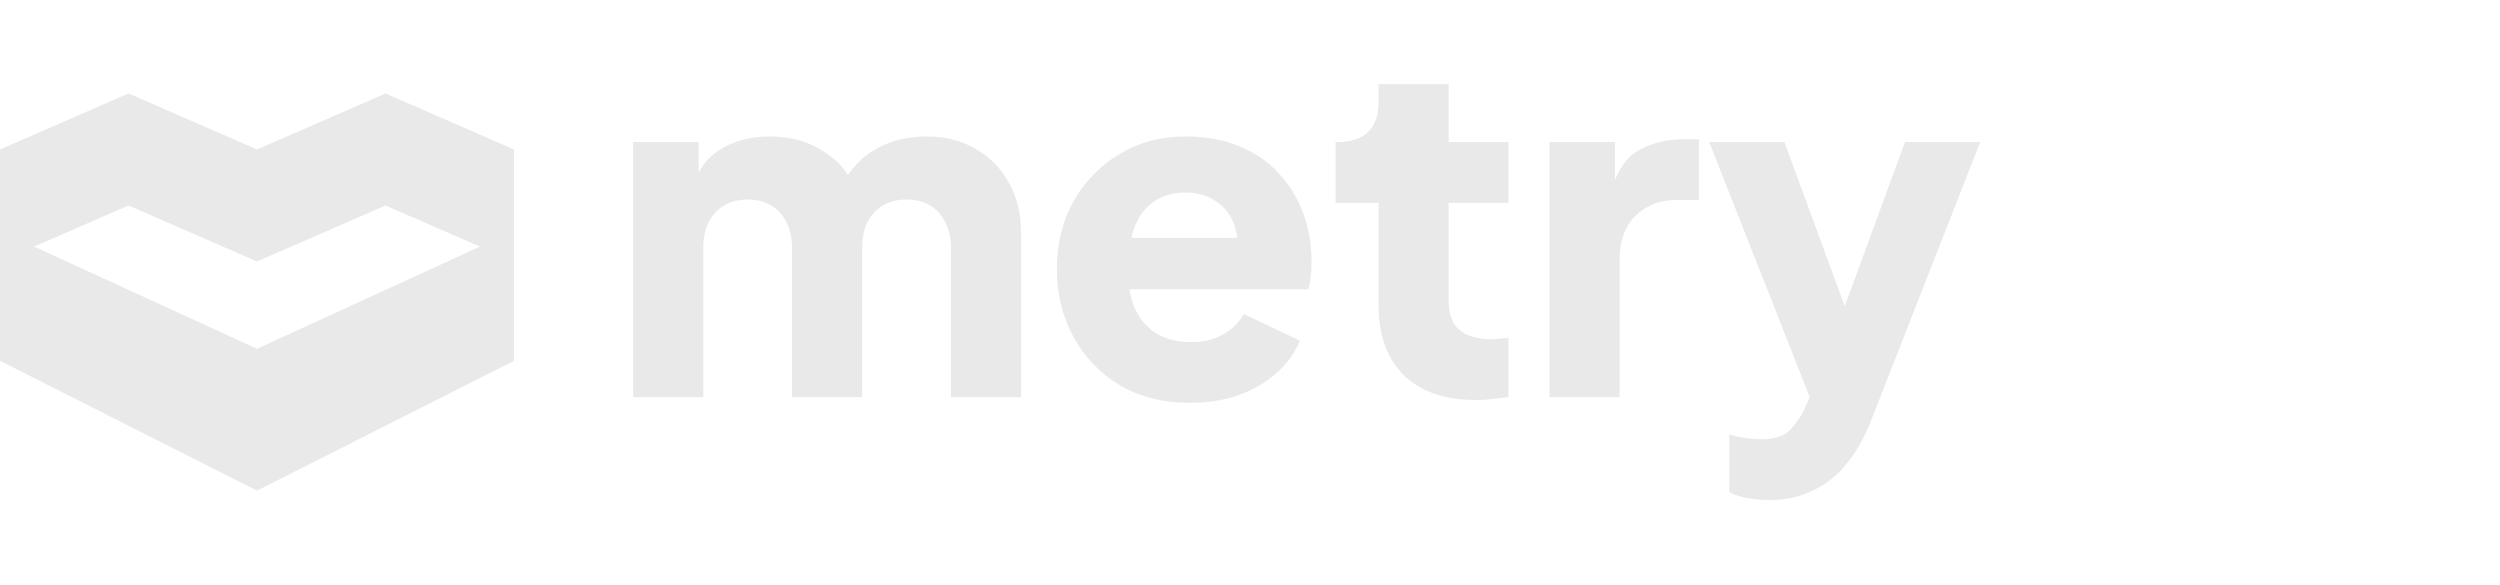
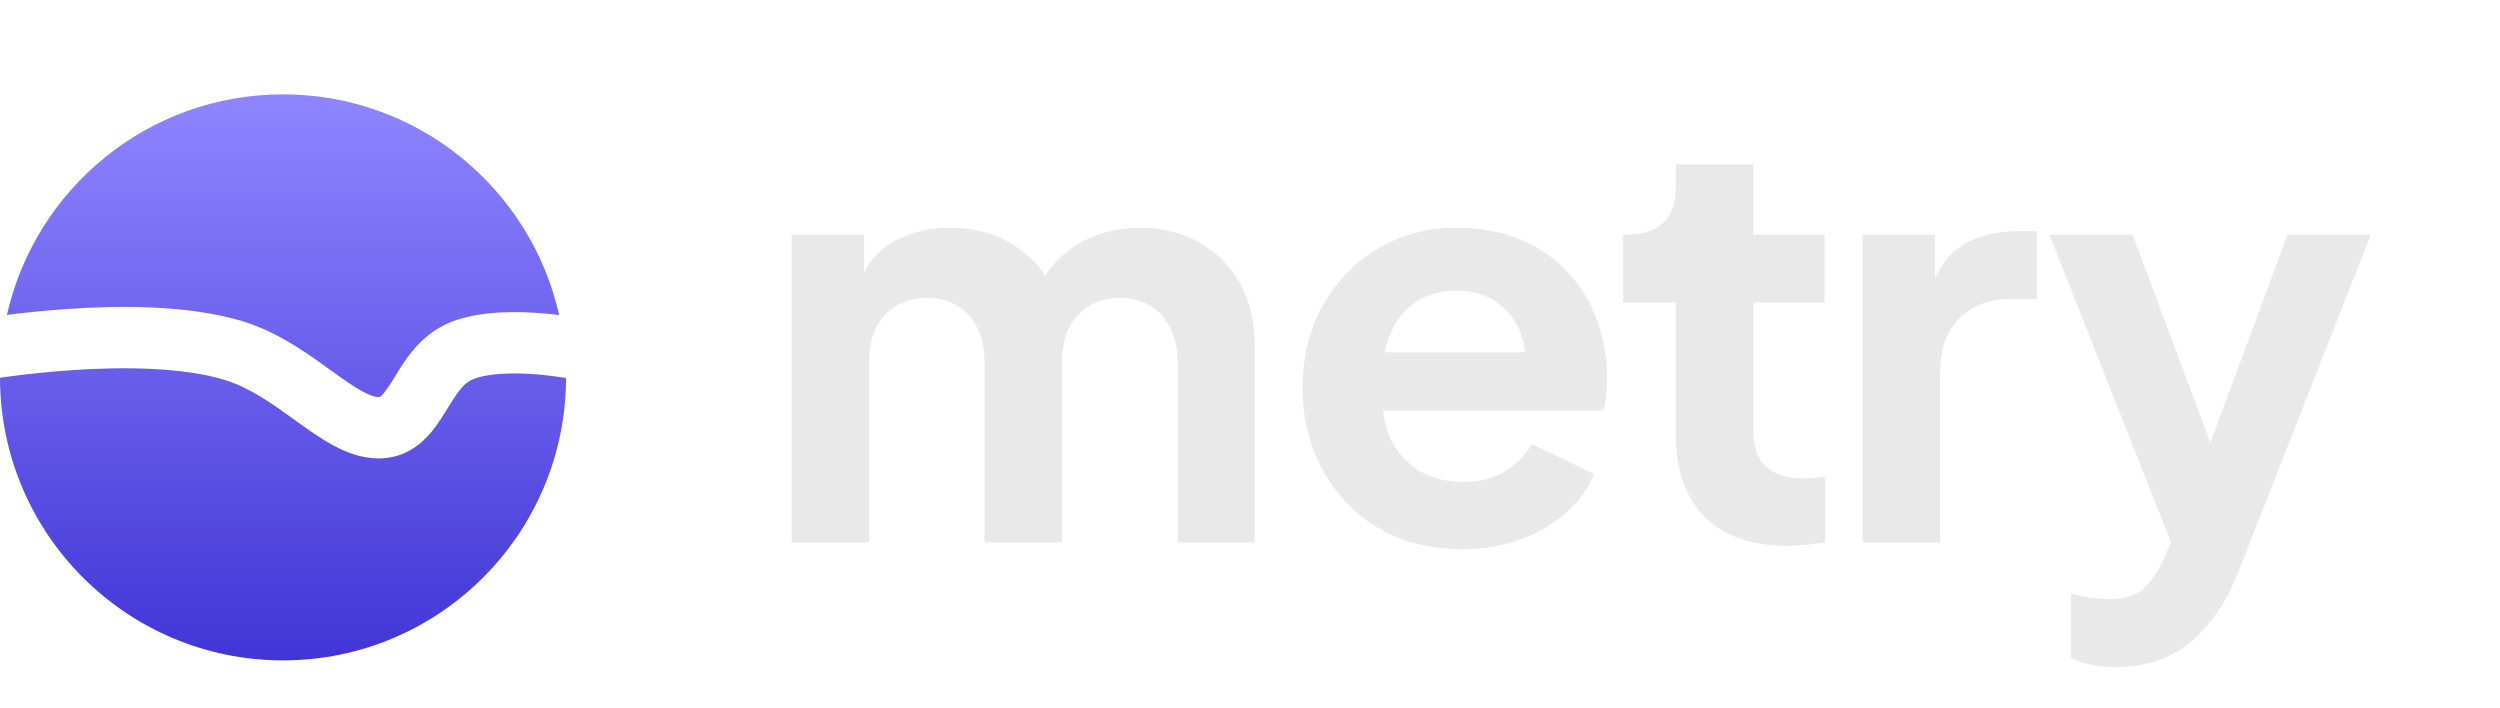
- <svg xmlns="http://www.w3.org/2000/svg" width="107" height="25" viewBox="0 0 107 25" fill="none">
-   <path d="M22 6.398V11.192L16.5 8.794L11 11.192L5.5 8.794L0 11.192V6.398L5.5 4L11 6.398L16.5 4L22 6.398Z" fill="#E9E9E9" />
-   <path d="M22 9.885V15.442L11 21L0 15.442V9.885L11 14.929L22 9.885Z" fill="#E9E9E9" />
-   <path d="M27.1 17V6.08H29.9V8.74L29.6 8.3C29.76 7.46 30.147 6.84 30.76 6.44C31.373 6.04 32.107 5.84 32.96 5.84C33.867 5.84 34.66 6.073 35.34 6.54C36.033 6.993 36.467 7.607 36.64 8.38L35.78 8.46C36.14 7.567 36.653 6.907 37.32 6.48C37.987 6.053 38.767 5.84 39.66 5.84C40.447 5.84 41.14 6.013 41.74 6.36C42.353 6.707 42.833 7.193 43.18 7.82C43.527 8.433 43.7 9.153 43.7 9.98V17H40.7V10.62C40.7 10.193 40.62 9.827 40.46 9.52C40.313 9.213 40.1 8.973 39.82 8.8C39.54 8.627 39.2 8.54 38.8 8.54C38.413 8.54 38.073 8.627 37.78 8.8C37.5 8.973 37.28 9.213 37.12 9.52C36.973 9.827 36.9 10.193 36.9 10.62V17H33.9V10.62C33.9 10.193 33.82 9.827 33.66 9.52C33.513 9.213 33.3 8.973 33.02 8.8C32.74 8.627 32.4 8.54 32 8.54C31.613 8.54 31.273 8.627 30.98 8.8C30.7 8.973 30.48 9.213 30.32 9.52C30.173 9.827 30.1 10.193 30.1 10.62V17H27.1ZM50.934 17.24C49.774 17.24 48.768 16.987 47.914 16.48C47.061 15.96 46.401 15.267 45.934 14.4C45.468 13.533 45.234 12.573 45.234 11.52C45.234 10.427 45.474 9.453 45.954 8.6C46.448 7.747 47.108 7.073 47.934 6.58C48.761 6.087 49.694 5.84 50.734 5.84C51.601 5.84 52.368 5.98 53.034 6.26C53.701 6.527 54.261 6.907 54.714 7.4C55.181 7.893 55.534 8.467 55.774 9.12C56.014 9.76 56.134 10.46 56.134 11.22C56.134 11.433 56.121 11.647 56.094 11.86C56.081 12.06 56.048 12.233 55.994 12.38H47.814V10.18H54.294L52.874 11.22C53.008 10.647 53.001 10.14 52.854 9.7C52.708 9.247 52.448 8.893 52.074 8.64C51.714 8.373 51.268 8.24 50.734 8.24C50.214 8.24 49.768 8.367 49.394 8.62C49.021 8.873 48.741 9.247 48.554 9.74C48.368 10.233 48.294 10.833 48.334 11.54C48.281 12.153 48.354 12.693 48.554 13.16C48.754 13.627 49.061 13.993 49.474 14.26C49.888 14.513 50.388 14.64 50.974 14.64C51.508 14.64 51.961 14.533 52.334 14.32C52.721 14.107 53.021 13.813 53.234 13.44L55.634 14.58C55.421 15.113 55.081 15.58 54.614 15.98C54.161 16.38 53.621 16.693 52.994 16.92C52.368 17.133 51.681 17.24 50.934 17.24ZM63.161 17.12C61.841 17.12 60.814 16.767 60.081 16.06C59.361 15.34 59.001 14.34 59.001 13.06V8.68H57.161V6.08H57.261C57.821 6.08 58.247 5.94 58.541 5.66C58.847 5.38 59.001 4.96 59.001 4.4V3.6H62.001V6.08H64.561V8.68H62.001V12.86C62.001 13.233 62.067 13.547 62.201 13.8C62.334 14.04 62.541 14.22 62.821 14.34C63.101 14.46 63.447 14.52 63.861 14.52C63.954 14.52 64.061 14.513 64.181 14.5C64.301 14.487 64.427 14.473 64.561 14.46V17C64.361 17.027 64.134 17.053 63.881 17.08C63.627 17.107 63.387 17.12 63.161 17.12ZM66.319 17V6.08H69.119V8.7L68.919 8.32C69.159 7.4 69.552 6.78 70.099 6.46C70.659 6.127 71.319 5.96 72.079 5.96H72.719V8.56H71.779C71.045 8.56 70.452 8.787 69.999 9.24C69.545 9.68 69.319 10.307 69.319 11.12V17H66.319ZM75.734 21.4C75.414 21.4 75.1 21.373 74.794 21.32C74.5 21.267 74.24 21.18 74.014 21.06V18.6C74.2 18.653 74.42 18.7 74.674 18.74C74.927 18.78 75.16 18.8 75.374 18.8C75.96 18.8 76.38 18.66 76.634 18.38C76.887 18.113 77.094 17.807 77.254 17.46L77.994 15.76L77.954 18.26L73.154 6.08H76.374L79.554 14.74H78.354L81.534 6.08H84.754L80.074 18.02C79.78 18.767 79.42 19.393 78.994 19.9C78.567 20.407 78.08 20.78 77.534 21.02C77 21.273 76.4 21.4 75.734 21.4Z" fill="#E9E9E9" />
+ <svg xmlns="http://www.w3.org/2000/svg" width="106" height="30" viewBox="0 0 106 30" fill="none">
+   <path d="M3 15.697C5.204 15.545 7.734 15.564 9.52 16.107C10.593 16.433 11.531 17.109 12.564 17.854C13.05 18.204 13.587 18.589 14.122 18.879C14.658 19.17 15.314 19.436 16.049 19.436C17.716 19.436 18.503 18.076 18.891 17.447C19.407 16.609 19.655 16.238 20.075 16.073C20.719 15.82 21.772 15.79 22.828 15.88C23.279 15.919 23.689 15.976 24 16.026C23.986 22.642 18.619 28 12 28C5.378 28 0.009 22.636 1.05053e-06 16.017C0.086 16.004 0.179 15.991 0.276 15.977C0.964 15.884 1.921 15.772 3 15.697Z" fill="url(#paint0_linear_285_169)" />
+   <path d="M12 4C17.72 4 22.505 8.002 23.708 13.359C23.502 13.333 23.281 13.309 23.05 13.289C21.948 13.194 20.371 13.164 19.126 13.652C17.741 14.195 17.061 15.46 16.678 16.082C16.167 16.91 16.079 16.835 16.049 16.835C15.935 16.835 15.727 16.791 15.362 16.593C14.997 16.395 14.595 16.112 14.085 15.744C13.126 15.053 11.836 14.093 10.276 13.618C8.006 12.928 5.069 12.947 2.82 13.103C1.853 13.17 0.98 13.265 0.293 13.353C1.499 7.999 6.282 4 12 4Z" fill="url(#paint1_linear_285_169)" />
+   <path d="M33.563 23V9.944H36.635V12.992L36.299 12.512C36.523 11.536 36.995 10.816 37.715 10.352C38.451 9.888 39.315 9.656 40.307 9.656C41.379 9.656 42.323 9.936 43.139 10.496C43.955 11.04 44.483 11.776 44.723 12.704L43.763 12.776C44.179 11.72 44.787 10.936 45.587 10.424C46.387 9.912 47.315 9.656 48.371 9.656C49.299 9.656 50.123 9.864 50.843 10.28C51.579 10.696 52.155 11.272 52.571 12.008C52.987 12.744 53.195 13.608 53.195 14.6V23H49.931V15.344C49.931 14.784 49.827 14.304 49.619 13.904C49.427 13.504 49.147 13.192 48.779 12.968C48.411 12.744 47.979 12.632 47.483 12.632C46.987 12.632 46.555 12.744 46.187 12.968C45.819 13.192 45.531 13.504 45.323 13.904C45.131 14.304 45.035 14.784 45.035 15.344V23H41.747V15.344C41.747 14.784 41.643 14.304 41.435 13.904C41.243 13.504 40.963 13.192 40.595 12.968C40.227 12.744 39.795 12.632 39.299 12.632C38.803 12.632 38.371 12.744 38.003 12.968C37.635 13.192 37.347 13.504 37.139 13.904C36.947 14.304 36.851 14.784 36.851 15.344V23H33.563ZM61.998 23.288C60.638 23.288 59.446 22.984 58.422 22.376C57.414 21.768 56.63 20.944 56.07 19.904C55.51 18.864 55.23 17.712 55.23 16.448C55.23 15.136 55.518 13.968 56.094 12.944C56.67 11.92 57.446 11.12 58.422 10.544C59.414 9.952 60.526 9.656 61.758 9.656C62.782 9.656 63.686 9.824 64.47 10.16C65.254 10.48 65.918 10.936 66.462 11.528C67.006 12.12 67.422 12.8 67.71 13.568C67.998 14.336 68.142 15.16 68.142 16.04C68.142 16.28 68.126 16.52 68.094 16.76C68.078 17 68.038 17.216 67.974 17.408H57.99V14.936H66.126L64.566 16.088C64.726 15.368 64.702 14.728 64.494 14.168C64.286 13.592 63.942 13.144 63.462 12.824C62.998 12.488 62.43 12.32 61.758 12.32C61.102 12.32 60.526 12.48 60.03 12.8C59.55 13.12 59.182 13.592 58.926 14.216C58.67 14.84 58.574 15.592 58.638 16.472C58.574 17.256 58.67 17.944 58.926 18.536C59.198 19.128 59.598 19.592 60.126 19.928C60.67 20.264 61.302 20.432 62.022 20.432C62.726 20.432 63.318 20.288 63.798 20C64.294 19.696 64.678 19.304 64.95 18.824L67.59 20.096C67.334 20.72 66.934 21.272 66.39 21.752C65.846 22.232 65.198 22.608 64.446 22.88C63.694 23.152 62.878 23.288 61.998 23.288ZM75.805 23.144C74.285 23.144 73.109 22.736 72.277 21.92C71.461 21.088 71.053 19.928 71.053 18.44V12.824H68.821V9.944H69.013C69.669 9.944 70.173 9.776 70.525 9.44C70.877 9.088 71.053 8.592 71.053 7.952V6.968H74.341V9.944H77.365V12.824H74.341V18.248C74.341 18.696 74.413 19.072 74.557 19.376C74.717 19.664 74.957 19.888 75.277 20.048C75.613 20.208 76.037 20.288 76.549 20.288C76.661 20.288 76.789 20.28 76.933 20.264C77.093 20.248 77.245 20.232 77.389 20.216V23C77.165 23.032 76.901 23.064 76.597 23.096C76.309 23.128 76.045 23.144 75.805 23.144ZM78.974 23V9.944H82.046V12.896L81.806 12.464C82.11 11.456 82.59 10.76 83.246 10.376C83.902 9.992 84.678 9.8 85.574 9.8H86.366V12.68H85.238C84.342 12.68 83.622 12.952 83.078 13.496C82.534 14.04 82.262 14.808 82.262 15.8V23H78.974ZM89.773 28.28C89.405 28.28 89.045 28.248 88.693 28.184C88.357 28.136 88.061 28.04 87.805 27.896V25.16C88.013 25.224 88.261 25.28 88.549 25.328C88.853 25.376 89.133 25.4 89.389 25.4C90.109 25.4 90.629 25.232 90.949 24.896C91.269 24.576 91.541 24.16 91.765 23.648L92.653 21.632L92.605 24.392L86.893 9.944H90.421L94.357 20.48H93.085L96.997 9.944H100.525L94.885 24.296C94.549 25.144 94.133 25.864 93.637 26.456C93.141 27.064 92.573 27.52 91.933 27.824C91.293 28.128 90.573 28.28 89.773 28.28Z" fill="#E9E9E9" />
+   <defs>
+     <linearGradient id="paint0_linear_285_169" x1="12" y1="4" x2="12" y2="28" gradientUnits="userSpaceOnUse">
+       <stop stop-color="#8F85FF" />
+       <stop offset="1" stop-color="#4135D6" />
+     </linearGradient>
+     <linearGradient id="paint1_linear_285_169" x1="12" y1="4" x2="12" y2="28" gradientUnits="userSpaceOnUse">
+       <stop stop-color="#8F85FF" />
+       <stop offset="1" stop-color="#4135D6" />
+     </linearGradient>
+   </defs>
</svg>
